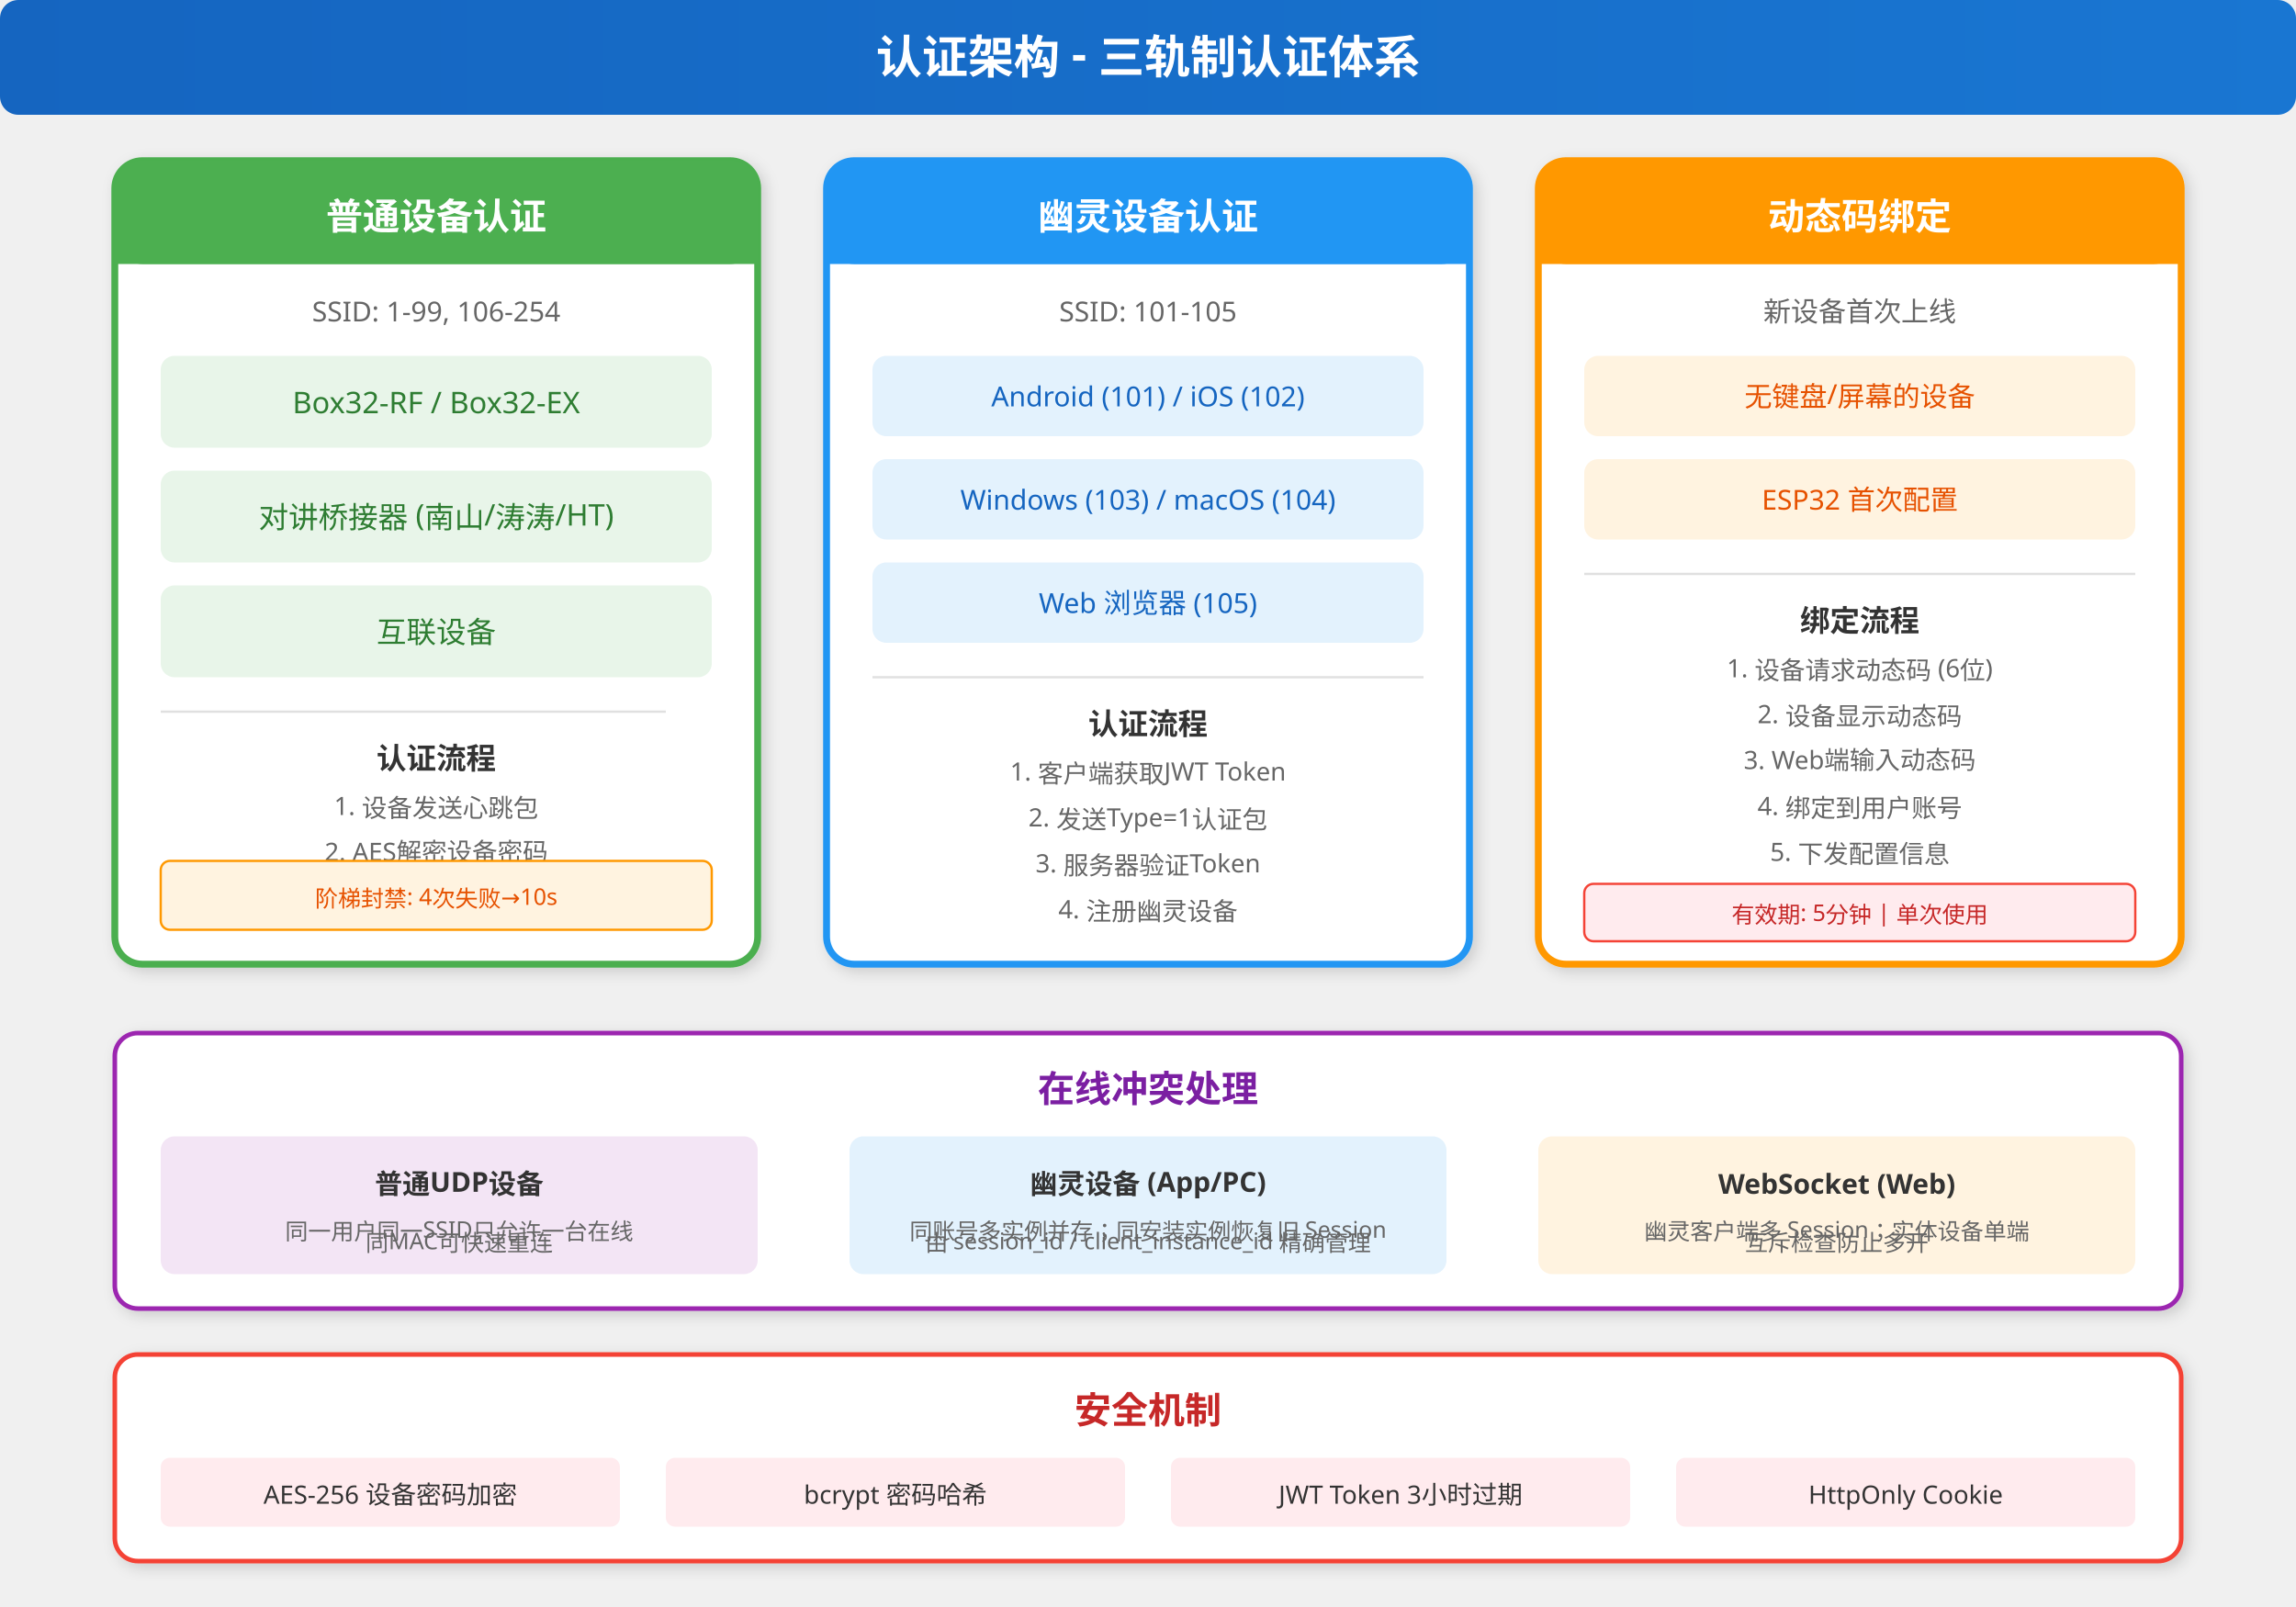
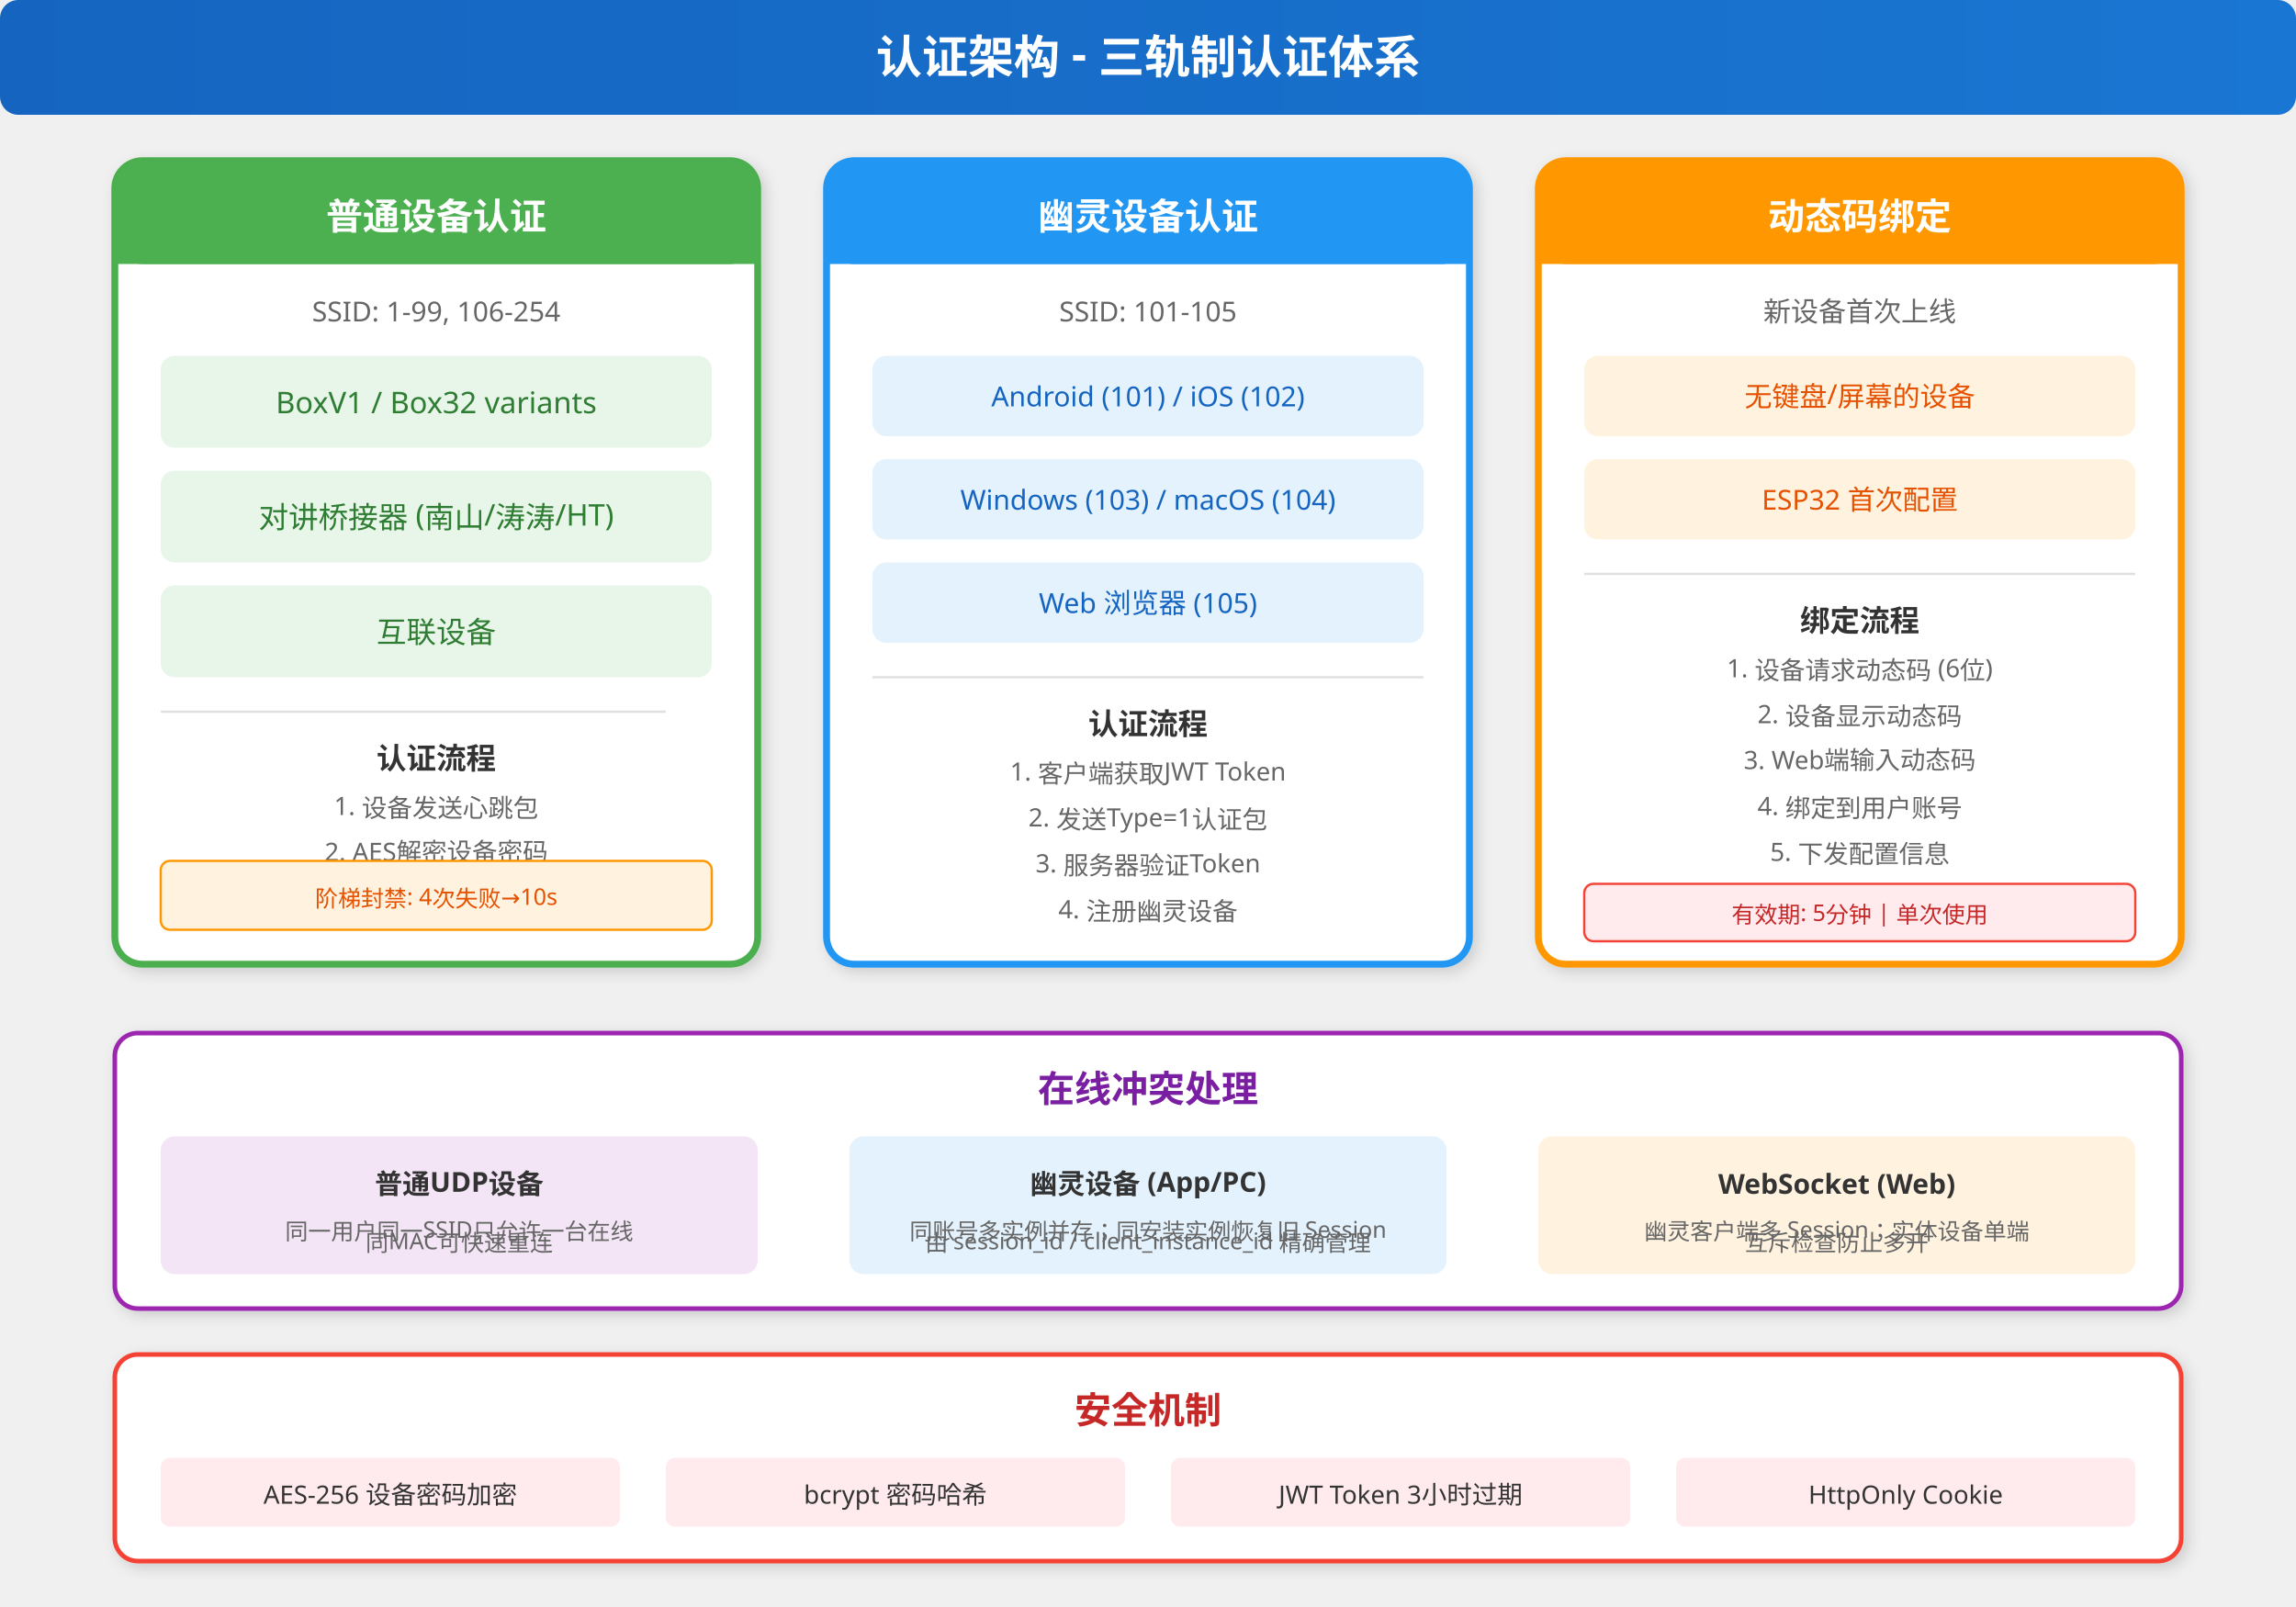
<svg xmlns="http://www.w3.org/2000/svg" viewBox="0 0 1000 700" font-family="Microsoft YaHei, sans-serif">
  <defs>
    <linearGradient id="grad1" x1="0%" y1="0%" x2="100%" y2="0%">
      <stop offset="0%" style="stop-color:#1565c0;stop-opacity:1" />
      <stop offset="100%" style="stop-color:#1976d2;stop-opacity:1" />
    </linearGradient>
    <filter id="shadow">
      <feDropShadow dx="2" dy="2" stdDeviation="3" flood-opacity="0.15" />
    </filter>
  </defs>
  <rect x="0" y="0" width="1000" height="50" fill="url(#grad1)" rx="8" />
  <text x="500" y="32" text-anchor="middle" fill="white" font-size="20" font-weight="bold">认证架构 - 三轨制认证体系</text>
  <rect x="50" y="70" width="280" height="350" fill="white" rx="12" filter="url(#shadow)" stroke="#4caf50" stroke-width="3" />
  <rect x="50" y="70" width="280" height="45" fill="#4caf50" rx="12" />
  <rect x="50" y="95" width="280" height="20" fill="#4caf50" />
  <text x="190" y="100" text-anchor="middle" fill="white" font-size="16" font-weight="bold">普通设备认证</text>
  <text x="190" y="140" text-anchor="middle" fill="#666" font-size="12">SSID: 1-99, 106-254</text>
  <rect x="70" y="155" width="240" height="40" fill="#e8f5e9" rx="6" />
-   <text x="190" y="180" text-anchor="middle" fill="#2e7d32" font-size="13">Box32-RF / Box32-EX</text>
+   <text x="190" y="180" text-anchor="middle" fill="#2e7d32" font-size="13">BoxV1 / Box32 variants</text>
  <rect x="70" y="205" width="240" height="40" fill="#e8f5e9" rx="6" />
  <text x="190" y="230" text-anchor="middle" fill="#2e7d32" font-size="13">对讲桥接器 (南山/涛涛/HT)</text>
  <rect x="70" y="255" width="240" height="40" fill="#e8f5e9" rx="6" />
  <text x="190" y="280" text-anchor="middle" fill="#2e7d32" font-size="13">互联设备</text>
  <line x1="70" y1="310" x2="290" y2="310" stroke="#e0e0e0" stroke-width="1" />
  <text x="190" y="335" text-anchor="middle" fill="#333" font-size="13" font-weight="bold">认证流程</text>
  <text x="190" y="355" text-anchor="middle" fill="#666" font-size="11">1. 设备发送心跳包</text>
  <text x="190" y="375" text-anchor="middle" fill="#666" font-size="11">2. AES解密设备密码</text>
  <text x="190" y="395" text-anchor="middle" fill="#666" font-size="11">3. bcrypt验证哈希</text>
  <rect x="70" y="375" width="240" height="30" fill="#fff3e0" rx="4" stroke="#ff9800" stroke-width="1" />
  <text x="190" y="395" text-anchor="middle" fill="#e65100" font-size="10">阶梯封禁: 4次失败→10s</text>
  <rect x="360" y="70" width="280" height="350" fill="white" rx="12" filter="url(#shadow)" stroke="#2196f3" stroke-width="3" />
  <rect x="360" y="70" width="280" height="45" fill="#2196f3" rx="12" />
  <rect x="360" y="95" width="280" height="20" fill="#2196f3" />
  <text x="500" y="100" text-anchor="middle" fill="white" font-size="16" font-weight="bold">幽灵设备认证</text>
  <text x="500" y="140" text-anchor="middle" fill="#666" font-size="12">SSID: 101-105</text>
  <rect x="380" y="155" width="240" height="35" fill="#e3f2fd" rx="6" />
  <text x="500" y="177" text-anchor="middle" fill="#1565c0" font-size="12">Android (101) / iOS (102)</text>
  <rect x="380" y="200" width="240" height="35" fill="#e3f2fd" rx="6" />
  <text x="500" y="222" text-anchor="middle" fill="#1565c0" font-size="12">Windows (103) / macOS (104)</text>
  <rect x="380" y="245" width="240" height="35" fill="#e3f2fd" rx="6" />
  <text x="500" y="267" text-anchor="middle" fill="#1565c0" font-size="12">Web 浏览器 (105)</text>
  <line x1="380" y1="295" x2="620" y2="295" stroke="#e0e0e0" stroke-width="1" />
  <text x="500" y="320" text-anchor="middle" fill="#333" font-size="13" font-weight="bold">认证流程</text>
  <text x="500" y="340" text-anchor="middle" fill="#666" font-size="11">1. 客户端获取JWT Token</text>
  <text x="500" y="360" text-anchor="middle" fill="#666" font-size="11">2. 发送Type=1认证包</text>
  <text x="500" y="380" text-anchor="middle" fill="#666" font-size="11">3. 服务器验证Token</text>
  <text x="500" y="400" text-anchor="middle" fill="#666" font-size="11">4. 注册幽灵设备</text>
  <rect x="670" y="70" width="280" height="350" fill="white" rx="12" filter="url(#shadow)" stroke="#ff9800" stroke-width="3" />
  <rect x="670" y="70" width="280" height="45" fill="#ff9800" rx="12" />
  <rect x="670" y="95" width="280" height="20" fill="#ff9800" />
  <text x="810" y="100" text-anchor="middle" fill="white" font-size="16" font-weight="bold">动态码绑定</text>
  <text x="810" y="140" text-anchor="middle" fill="#666" font-size="12">新设备首次上线</text>
  <rect x="690" y="155" width="240" height="35" fill="#fff3e0" rx="6" />
  <text x="810" y="177" text-anchor="middle" fill="#e65100" font-size="12">无键盘/屏幕的设备</text>
  <rect x="690" y="200" width="240" height="35" fill="#fff3e0" rx="6" />
  <text x="810" y="222" text-anchor="middle" fill="#e65100" font-size="12">ESP32 首次配置</text>
  <line x1="690" y1="250" x2="930" y2="250" stroke="#e0e0e0" stroke-width="1" />
  <text x="810" y="275" text-anchor="middle" fill="#333" font-size="13" font-weight="bold">绑定流程</text>
  <text x="810" y="295" text-anchor="middle" fill="#666" font-size="11">1. 设备请求动态码 (6位)</text>
  <text x="810" y="315" text-anchor="middle" fill="#666" font-size="11">2. 设备显示动态码</text>
  <text x="810" y="335" text-anchor="middle" fill="#666" font-size="11">3. Web端输入动态码</text>
  <text x="810" y="355" text-anchor="middle" fill="#666" font-size="11">4. 绑定到用户账号</text>
  <text x="810" y="375" text-anchor="middle" fill="#666" font-size="11">5. 下发配置信息</text>
  <rect x="690" y="385" width="240" height="25" fill="#ffebee" rx="4" stroke="#f44336" stroke-width="1" />
  <text x="810" y="402" text-anchor="middle" fill="#c62828" font-size="10">有效期: 5分钟 | 单次使用</text>
  <rect x="50" y="450" width="900" height="120" fill="white" rx="10" filter="url(#shadow)" stroke="#9c27b0" stroke-width="2" />
  <text x="500" y="480" text-anchor="middle" fill="#7b1fa2" font-size="16" font-weight="bold">在线冲突处理</text>
  <rect x="70" y="495" width="260" height="60" fill="#f3e5f5" rx="6" />
  <text x="200" y="520" text-anchor="middle" fill="#333" font-size="12" font-weight="bold">普通UDP设备</text>
  <text x="200" y="540" text-anchor="middle" fill="#666" font-size="10">同一用户同一SSID只允许一台在线</text>
  <text x="200" y="545" text-anchor="middle" fill="#666" font-size="10">同MAC可快速重连</text>
  <rect x="370" y="495" width="260" height="60" fill="#e3f2fd" rx="6" />
  <text x="500" y="520" text-anchor="middle" fill="#333" font-size="12" font-weight="bold">幽灵设备 (App/PC)</text>
  <text x="500" y="540" text-anchor="middle" fill="#666" font-size="10">同账号多实例并存；同安装实例恢复旧 Session</text>
  <text x="500" y="545" text-anchor="middle" fill="#666" font-size="10">由 session_id / client_instance_id 精确管理</text>
  <rect x="670" y="495" width="260" height="60" fill="#fff3e0" rx="6" />
  <text x="800" y="520" text-anchor="middle" fill="#333" font-size="12" font-weight="bold">WebSocket (Web)</text>
  <text x="800" y="540" text-anchor="middle" fill="#666" font-size="10">幽灵客户端多 Session；实体设备单端</text>
  <text x="800" y="545" text-anchor="middle" fill="#666" font-size="10">互斥检查防止多开</text>
  <rect x="50" y="590" width="900" height="90" fill="white" rx="10" filter="url(#shadow)" stroke="#f44336" stroke-width="2" />
  <text x="500" y="620" text-anchor="middle" fill="#c62828" font-size="16" font-weight="bold">安全机制</text>
  <rect x="70" y="635" width="200" height="30" fill="#ffebee" rx="4" />
  <text x="170" y="655" text-anchor="middle" fill="#333" font-size="11">AES-256 设备密码加密</text>
  <rect x="290" y="635" width="200" height="30" fill="#ffebee" rx="4" />
  <text x="390" y="655" text-anchor="middle" fill="#333" font-size="11">bcrypt 密码哈希</text>
  <rect x="510" y="635" width="200" height="30" fill="#ffebee" rx="4" />
  <text x="610" y="655" text-anchor="middle" fill="#333" font-size="11">JWT Token 3小时过期</text>
  <rect x="730" y="635" width="200" height="30" fill="#ffebee" rx="4" />
  <text x="830" y="655" text-anchor="middle" fill="#333" font-size="11">HttpOnly Cookie</text>
</svg>
